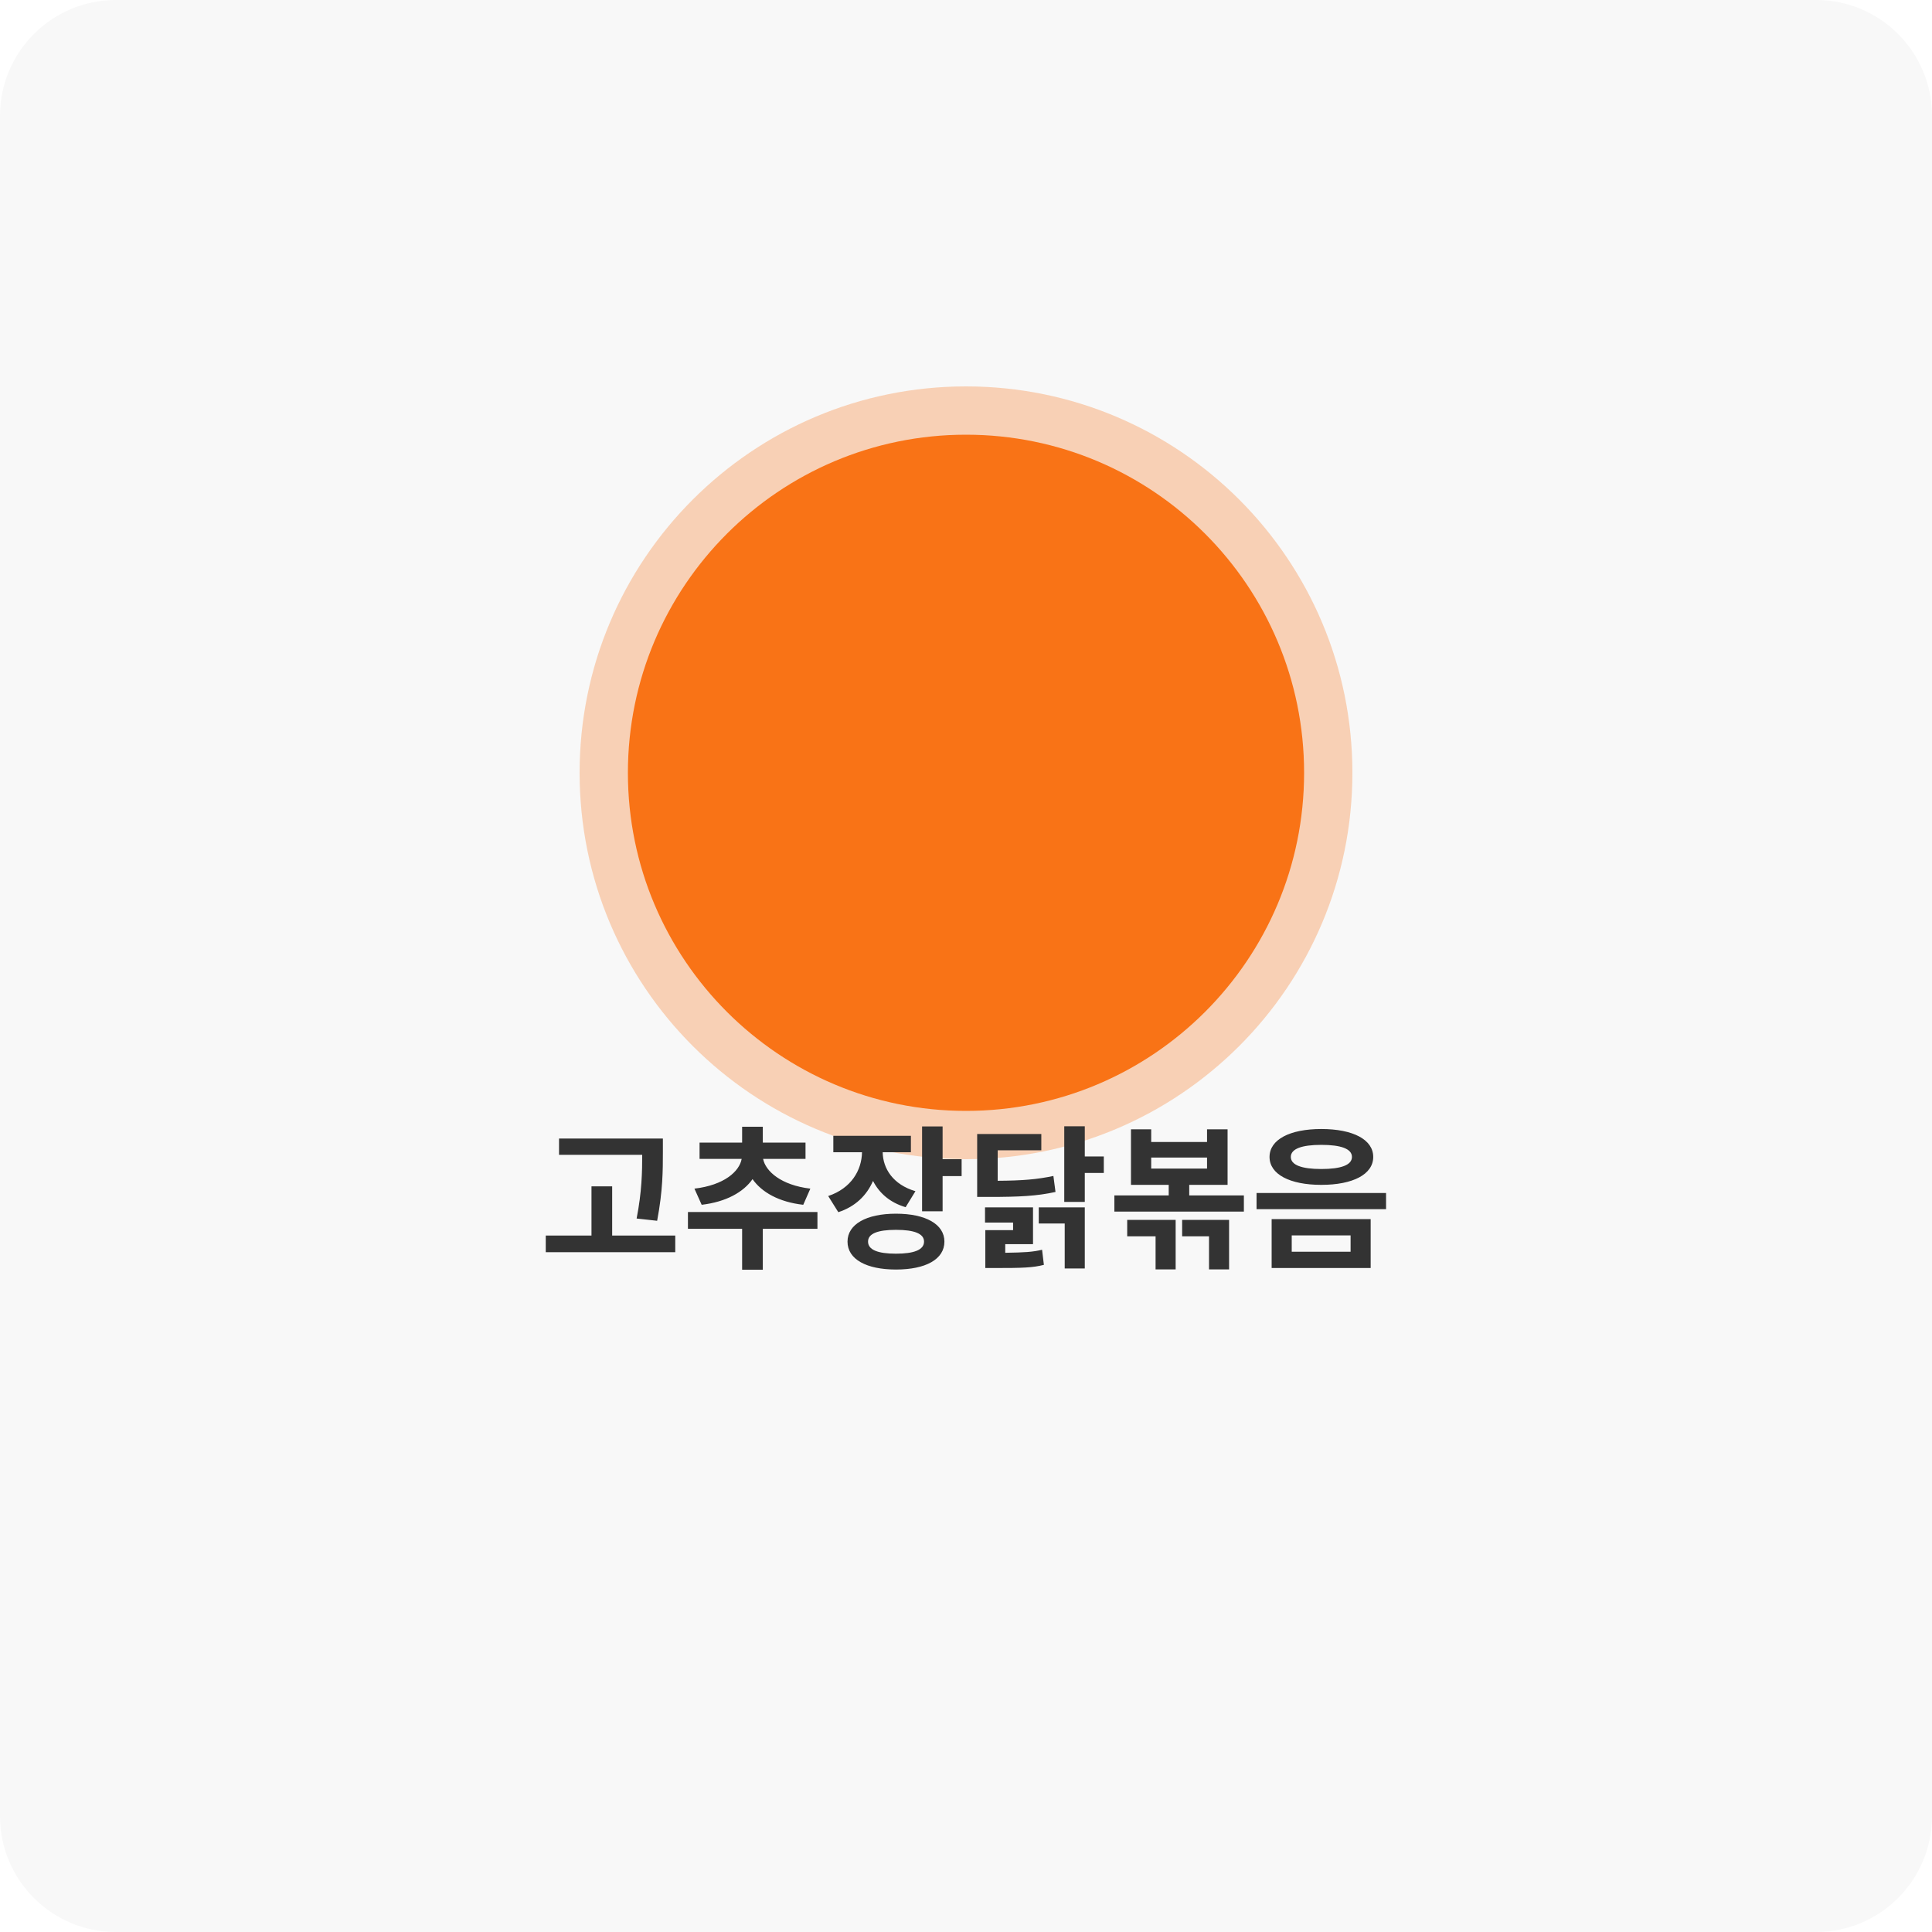
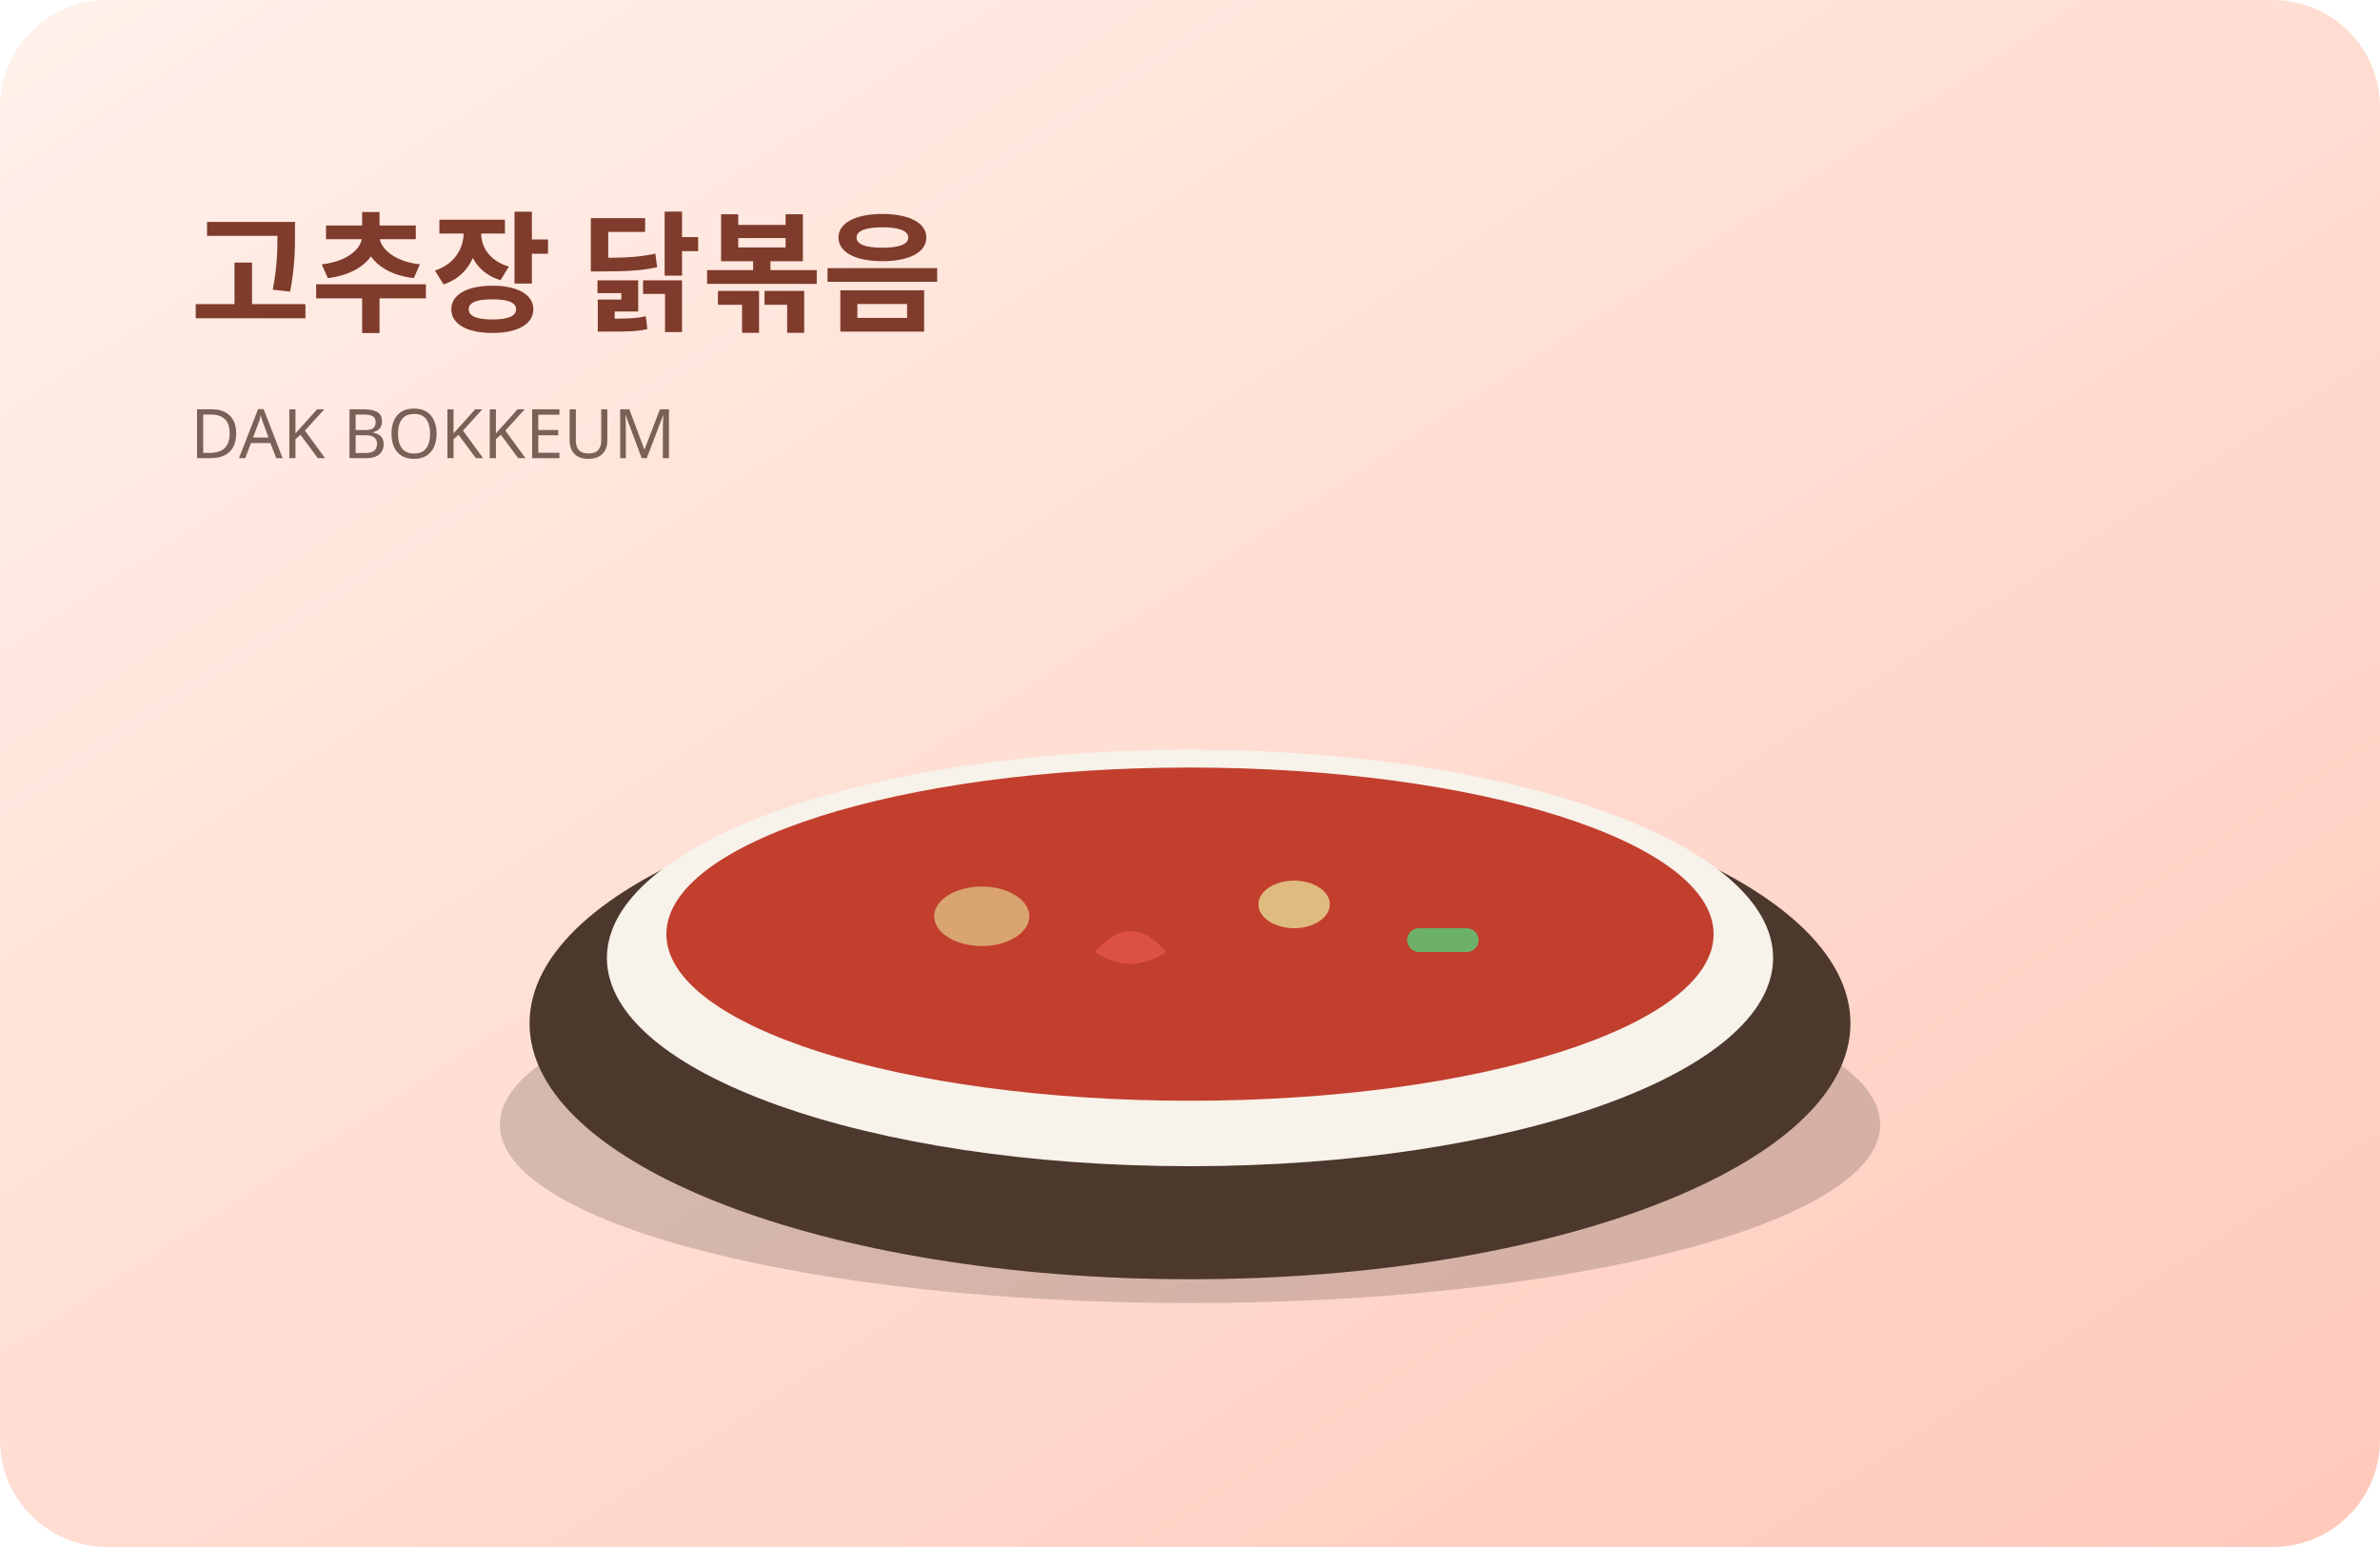
- <svg xmlns="http://www.w3.org/2000/svg" viewBox="0 0 200 200" width="200" height="200">
-   <rect width="200" height="200" fill="#f8f8f8" rx="12" />
-   <circle cx="100" cy="80" r="40" fill="#F97316" opacity="0.3" />
-   <circle cx="100" cy="80" r="35" fill="#F97316" />
-   <text x="100" y="130" font-size="16" font-weight="bold" text-anchor="middle" fill="#333" font-family="Arial, sans-serif">
-       고추장닭볶음
-     </text>
+ <svg xmlns="http://www.w3.org/2000/svg" viewBox="0 0 800 520">
+   <defs>
+     <linearGradient id="bg-recipedakbokkeumgochujangsvg" x1="0" y1="0" x2="1" y2="1">
+       <stop offset="0%" stop-color="#fff1ea" />
+       <stop offset="100%" stop-color="#ffc9bb" />
+     </linearGradient>
+   </defs>
+   <rect width="800" height="520" rx="36" fill="url(#bg-recipedakbokkeumgochujangsvg)" />
+   <ellipse cx="400" cy="378" rx="232" ry="60" fill="#2f221b" opacity="0.2" />
+   <ellipse cx="400" cy="344" rx="222" ry="86" fill="#4d382e" />
+   <ellipse cx="400" cy="322" rx="196" ry="70" fill="#f7f2ea" />
+   <ellipse cx="400" cy="314" rx="176" ry="56" fill="#c23e2d" />
+   <ellipse cx="330" cy="308" rx="16" ry="10" fill="#d9a46f" />
+   <path d="M368 320 Q 380 306 392 320 Q 380 328 368 320" fill="#dc5144" />
+   <ellipse cx="435" cy="304" rx="12" ry="8" fill="#e0bb7f" />
+   <rect x="473" y="312" width="24" height="8" rx="4" fill="#6db06a" />
+   <text x="64" y="108" font-size="44" font-weight="700" fill="#7f3b2b" font-family="sans-serif">고추장 닭볶음</text>
+   <text x="64" y="154" font-size="23" fill="#7a6056" font-family="sans-serif">DAK BOKKEUM</text>
</svg>
